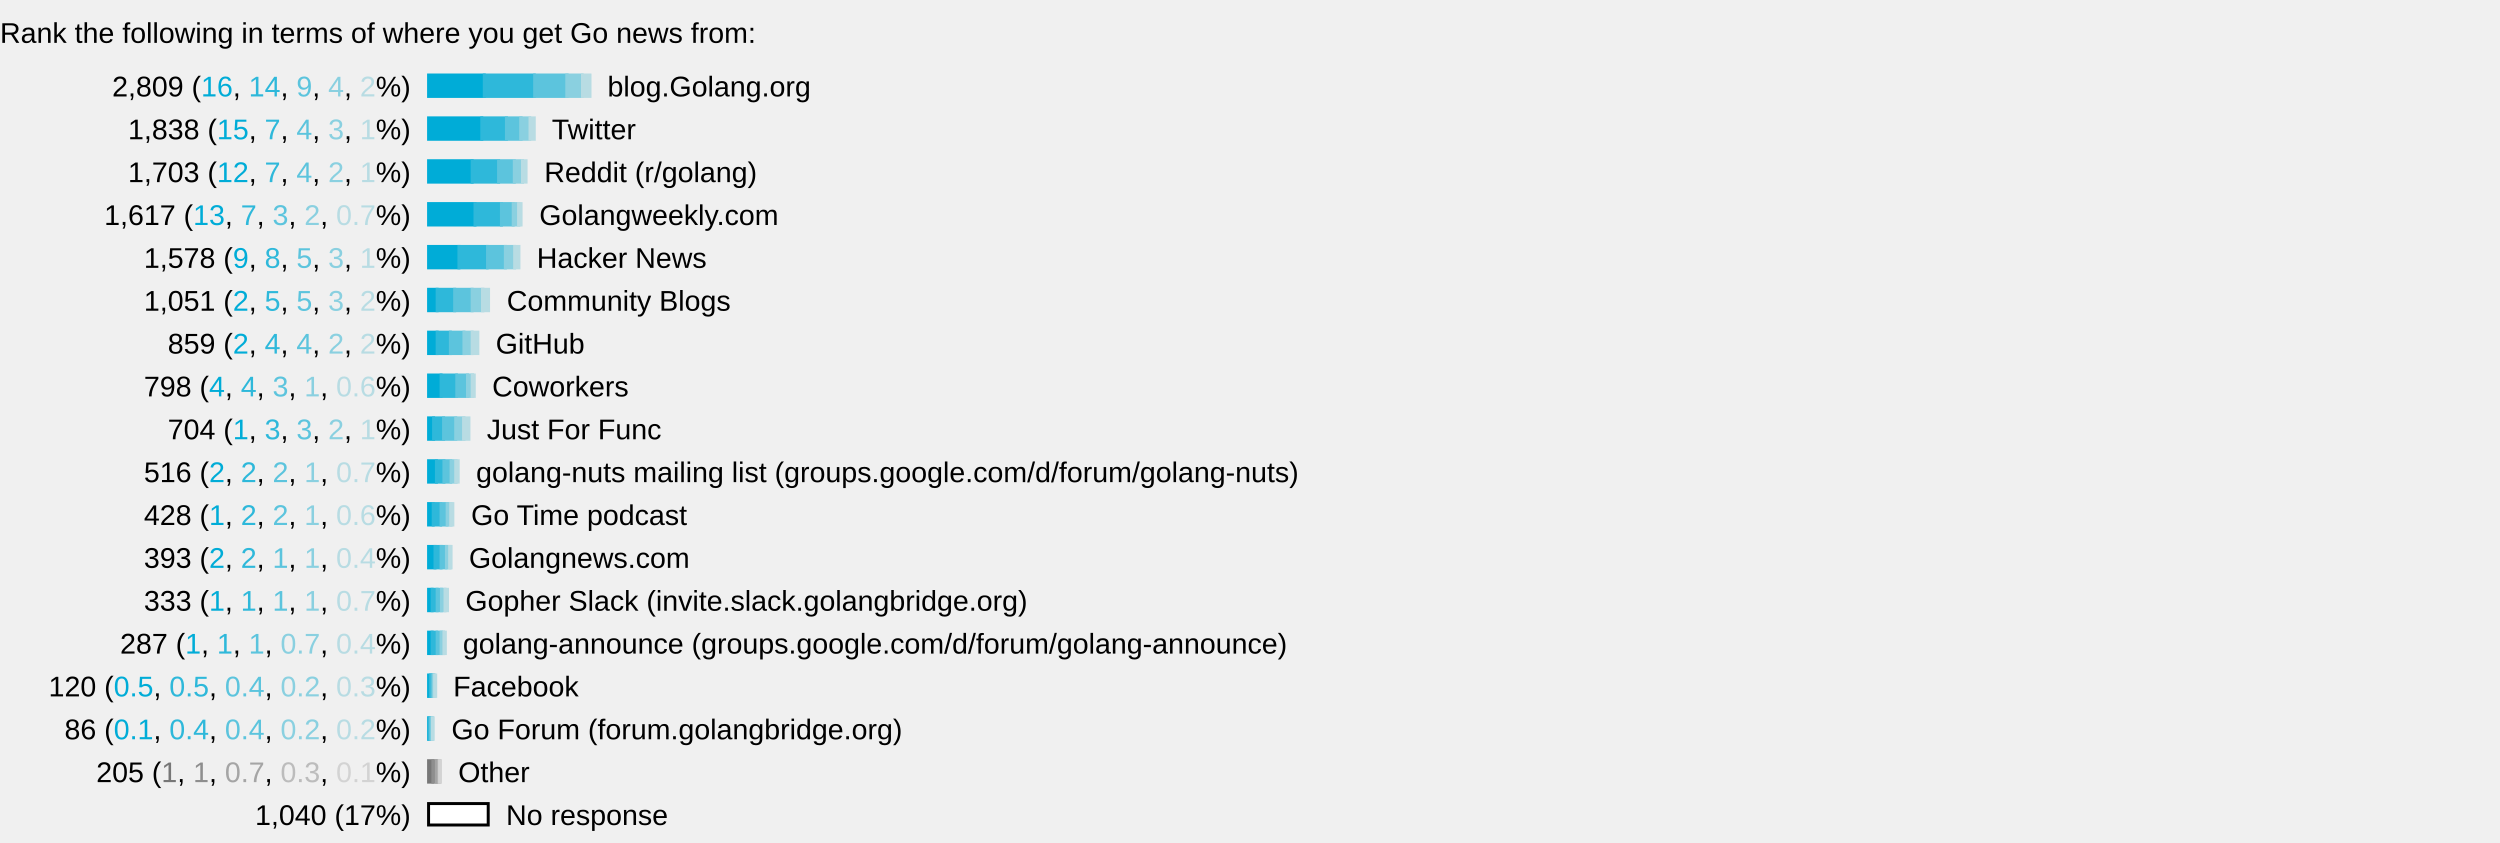
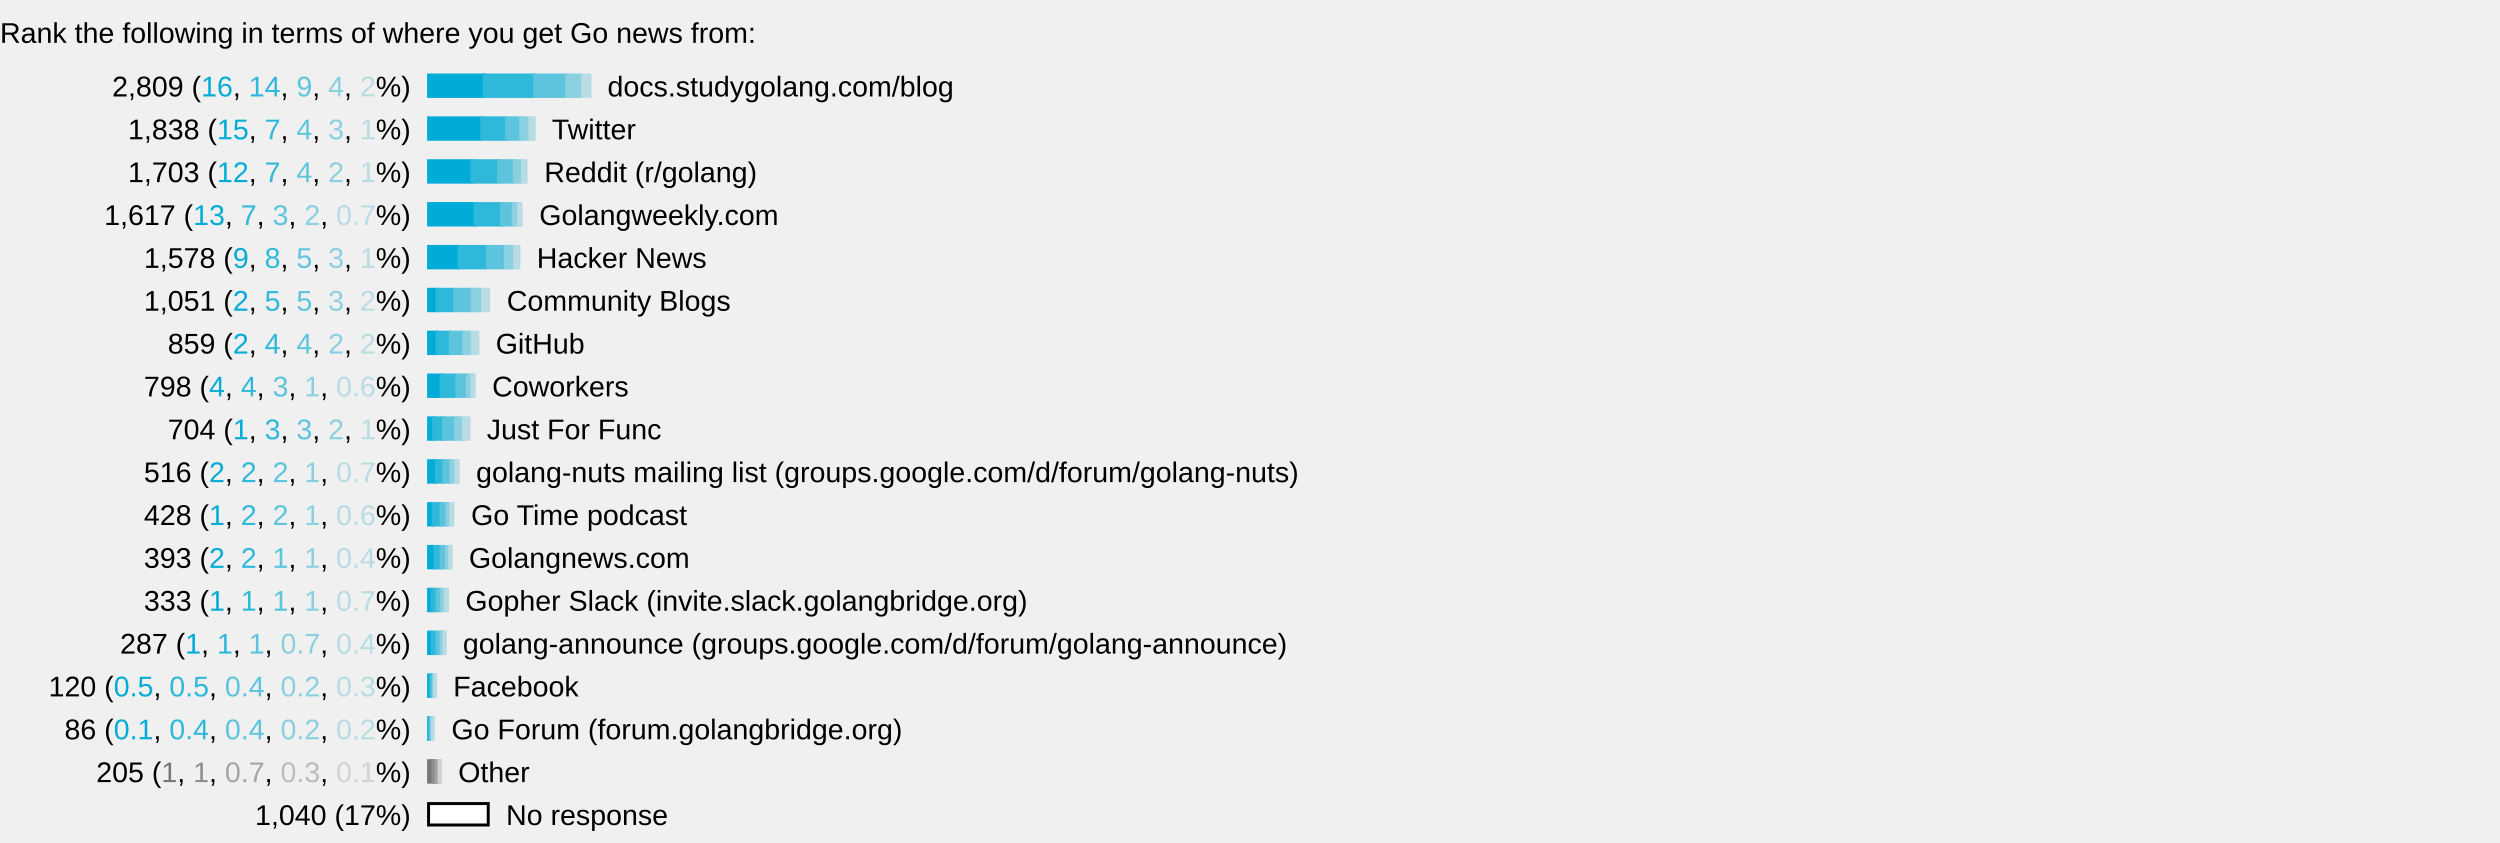
<svg xmlns="http://www.w3.org/2000/svg" width="70.00em" height="23.60em" version="1.1">
  <defs>
    <style type="text/css">
      svg {
        font-family: "Helvetica Neue", Arial, sans-serif; /* Helvetica on Mac aka sans-serif has broken U+2007 */
      }
      tspan.size {
        font-size: 0.80em;
      }
      tspan.head {
        font-weight: bold;
      }
      tspan.paren {
        font-weight: normal !important;
      }
    </style>
  </defs>
  <text x="0.00em" y="1.20em" class="head">
    <tspan class="size">Rank the following in terms of where you get Go news from: </tspan>
  </text>
  <rect x="12.00em" y="2.10em" width="1.56em" height="0.60em" stroke="#00acd7" fill="#00acd7" />
  <rect x="13.56em" y="2.10em" width="1.40em" height="0.60em" stroke="#2eb8da" fill="#2eb8da" />
  <rect x="14.97em" y="2.10em" width="0.91em" height="0.60em" stroke="#5cc4dd" fill="#5cc4dd" />
  <rect x="15.87em" y="2.10em" width="0.43em" height="0.60em" stroke="#8ad0e0" fill="#8ad0e0" />
  <rect x="16.31em" y="2.10em" width="0.21em" height="0.60em" stroke="#b8dce3" fill="#b8dce3" />
  <text x="11.50em" y="2.70em" text-anchor="end">
    <tspan class="size">2,809 (<tspan fill="#00acd7">16</tspan>, <tspan fill="#2eb8da">14</tspan>, <tspan fill="#5cc4dd">9</tspan>, <tspan fill="#8ad0e0">4</tspan>, <tspan fill="#b8dce3">2</tspan>%)</tspan>
  </text>
  <text x="17.01em" y="2.70em">
-     <tspan class="size">blog.Golang.org</tspan>
+     <tspan class="size">docs.studygolang.com/blog</tspan>
  </text>
  <rect x="12.00em" y="3.30em" width="1.49em" height="0.60em" stroke="#00acd7" fill="#00acd7" />
  <rect x="13.49em" y="3.30em" width="0.69em" height="0.60em" stroke="#2eb8da" fill="#2eb8da" />
  <rect x="14.18em" y="3.30em" width="0.41em" height="0.60em" stroke="#5cc4dd" fill="#5cc4dd" />
  <rect x="14.58em" y="3.30em" width="0.25em" height="0.60em" stroke="#8ad0e0" fill="#8ad0e0" />
  <rect x="14.84em" y="3.30em" width="0.12em" height="0.60em" stroke="#b8dce3" fill="#b8dce3" />
  <text x="11.50em" y="3.90em" text-anchor="end">
    <tspan class="size">1,838 (<tspan fill="#00acd7">15</tspan>, <tspan fill="#2eb8da">7</tspan>, <tspan fill="#5cc4dd">4</tspan>, <tspan fill="#8ad0e0">3</tspan>, <tspan fill="#b8dce3">1</tspan>%)</tspan>
  </text>
  <text x="15.45em" y="3.90em">
    <tspan class="size">Twitter</tspan>
  </text>
  <rect x="12.00em" y="4.50em" width="1.22em" height="0.60em" stroke="#00acd7" fill="#00acd7" />
  <rect x="13.22em" y="4.50em" width="0.74em" height="0.60em" stroke="#2eb8da" fill="#2eb8da" />
  <rect x="13.96em" y="4.50em" width="0.44em" height="0.60em" stroke="#5cc4dd" fill="#5cc4dd" />
  <rect x="14.40em" y="4.50em" width="0.23em" height="0.60em" stroke="#8ad0e0" fill="#8ad0e0" />
  <rect x="14.63em" y="4.50em" width="0.10em" height="0.60em" stroke="#b8dce3" fill="#b8dce3" />
  <text x="11.50em" y="5.10em" text-anchor="end">
    <tspan class="size">1,703 (<tspan fill="#00acd7">12</tspan>, <tspan fill="#2eb8da">7</tspan>, <tspan fill="#5cc4dd">4</tspan>, <tspan fill="#8ad0e0">2</tspan>, <tspan fill="#b8dce3">1</tspan>%)</tspan>
  </text>
  <text x="15.24em" y="5.10em">
    <tspan class="size">Reddit (r/golang)</tspan>
  </text>
  <rect x="12.00em" y="5.70em" width="1.30em" height="0.60em" stroke="#00acd7" fill="#00acd7" />
  <rect x="13.30em" y="5.70em" width="0.74em" height="0.60em" stroke="#2eb8da" fill="#2eb8da" />
  <rect x="14.04em" y="5.70em" width="0.33em" height="0.60em" stroke="#5cc4dd" fill="#5cc4dd" />
  <rect x="14.37em" y="5.70em" width="0.16em" height="0.60em" stroke="#8ad0e0" fill="#8ad0e0" />
  <rect x="14.52em" y="5.70em" width="0.07em" height="0.60em" stroke="#b8dce3" fill="#b8dce3" />
  <text x="11.50em" y="6.30em" text-anchor="end">
    <tspan class="size">1,617 (<tspan fill="#00acd7">13</tspan>, <tspan fill="#2eb8da">7</tspan>, <tspan fill="#5cc4dd">3</tspan>, <tspan fill="#8ad0e0">2</tspan>, <tspan fill="#b8dce3">0.7</tspan>%)</tspan>
  </text>
  <text x="15.10em" y="6.30em">
    <tspan class="size">Golangweekly.com</tspan>
  </text>
  <rect x="12.00em" y="6.90em" width="0.85em" height="0.60em" stroke="#00acd7" fill="#00acd7" />
  <rect x="12.85em" y="6.90em" width="0.79em" height="0.60em" stroke="#2eb8da" fill="#2eb8da" />
  <rect x="13.65em" y="6.90em" width="0.50em" height="0.60em" stroke="#5cc4dd" fill="#5cc4dd" />
  <rect x="14.15em" y="6.90em" width="0.26em" height="0.60em" stroke="#8ad0e0" fill="#8ad0e0" />
  <rect x="14.41em" y="6.90em" width="0.12em" height="0.60em" stroke="#b8dce3" fill="#b8dce3" />
  <text x="11.50em" y="7.50em" text-anchor="end">
    <tspan class="size">1,578 (<tspan fill="#00acd7">9</tspan>, <tspan fill="#2eb8da">8</tspan>, <tspan fill="#5cc4dd">5</tspan>, <tspan fill="#8ad0e0">3</tspan>, <tspan fill="#b8dce3">1</tspan>%)</tspan>
  </text>
  <text x="15.03em" y="7.50em">
    <tspan class="size">Hacker News</tspan>
  </text>
  <rect x="12.00em" y="8.10em" width="0.24em" height="0.60em" stroke="#00acd7" fill="#00acd7" />
  <rect x="12.24em" y="8.10em" width="0.49em" height="0.60em" stroke="#2eb8da" fill="#2eb8da" />
  <rect x="12.73em" y="8.10em" width="0.49em" height="0.60em" stroke="#5cc4dd" fill="#5cc4dd" />
  <rect x="13.22em" y="8.10em" width="0.30em" height="0.60em" stroke="#8ad0e0" fill="#8ad0e0" />
  <rect x="13.51em" y="8.10em" width="0.17em" height="0.60em" stroke="#b8dce3" fill="#b8dce3" />
  <text x="11.50em" y="8.70em" text-anchor="end">
    <tspan class="size">1,051 (<tspan fill="#00acd7">2</tspan>, <tspan fill="#2eb8da">5</tspan>, <tspan fill="#5cc4dd">5</tspan>, <tspan fill="#8ad0e0">3</tspan>, <tspan fill="#b8dce3">2</tspan>%)</tspan>
  </text>
  <text x="14.19em" y="8.70em">
    <tspan class="size">Community Blogs</tspan>
  </text>
  <rect x="12.00em" y="9.30em" width="0.24em" height="0.60em" stroke="#00acd7" fill="#00acd7" />
  <rect x="12.24em" y="9.30em" width="0.37em" height="0.60em" stroke="#2eb8da" fill="#2eb8da" />
  <rect x="12.61em" y="9.30em" width="0.38em" height="0.60em" stroke="#5cc4dd" fill="#5cc4dd" />
  <rect x="12.99em" y="9.30em" width="0.23em" height="0.60em" stroke="#8ad0e0" fill="#8ad0e0" />
  <rect x="13.22em" y="9.30em" width="0.16em" height="0.60em" stroke="#b8dce3" fill="#b8dce3" />
  <text x="11.50em" y="9.90em" text-anchor="end">
    <tspan class="size">859 (<tspan fill="#00acd7">2</tspan>, <tspan fill="#2eb8da">4</tspan>, <tspan fill="#5cc4dd">4</tspan>, <tspan fill="#8ad0e0">2</tspan>, <tspan fill="#b8dce3">2</tspan>%)</tspan>
  </text>
  <text x="13.88em" y="9.90em">
    <tspan class="size">GitHub</tspan>
  </text>
  <rect x="12.00em" y="10.50em" width="0.35em" height="0.60em" stroke="#00acd7" fill="#00acd7" />
  <rect x="12.35em" y="10.50em" width="0.43em" height="0.60em" stroke="#2eb8da" fill="#2eb8da" />
  <rect x="12.79em" y="10.50em" width="0.30em" height="0.60em" stroke="#5cc4dd" fill="#5cc4dd" />
  <rect x="13.09em" y="10.50em" width="0.14em" height="0.60em" stroke="#8ad0e0" fill="#8ad0e0" />
  <rect x="13.22em" y="10.50em" width="0.06em" height="0.60em" stroke="#b8dce3" fill="#b8dce3" />
  <text x="11.50em" y="11.10em" text-anchor="end">
    <tspan class="size">798 (<tspan fill="#00acd7">4</tspan>, <tspan fill="#2eb8da">4</tspan>, <tspan fill="#5cc4dd">3</tspan>, <tspan fill="#8ad0e0">1</tspan>, <tspan fill="#b8dce3">0.6</tspan>%)</tspan>
  </text>
  <text x="13.78em" y="11.10em">
    <tspan class="size">Coworkers</tspan>
  </text>
  <rect x="12.00em" y="11.70em" width="0.14em" height="0.60em" stroke="#00acd7" fill="#00acd7" />
  <rect x="12.14em" y="11.70em" width="0.28em" height="0.60em" stroke="#2eb8da" fill="#2eb8da" />
  <rect x="12.42em" y="11.70em" width="0.34em" height="0.60em" stroke="#5cc4dd" fill="#5cc4dd" />
  <rect x="12.76em" y="11.70em" width="0.23em" height="0.60em" stroke="#8ad0e0" fill="#8ad0e0" />
  <rect x="12.98em" y="11.70em" width="0.15em" height="0.60em" stroke="#b8dce3" fill="#b8dce3" />
  <text x="11.50em" y="12.30em" text-anchor="end">
    <tspan class="size">704 (<tspan fill="#00acd7">1</tspan>, <tspan fill="#2eb8da">3</tspan>, <tspan fill="#5cc4dd">3</tspan>, <tspan fill="#8ad0e0">2</tspan>, <tspan fill="#b8dce3">1</tspan>%)</tspan>
  </text>
  <text x="13.63em" y="12.30em">
    <tspan class="size">Just For Func</tspan>
  </text>
  <rect x="12.00em" y="12.90em" width="0.22em" height="0.60em" stroke="#00acd7" fill="#00acd7" />
  <rect x="12.22em" y="12.90em" width="0.21em" height="0.60em" stroke="#2eb8da" fill="#2eb8da" />
  <rect x="12.43em" y="12.90em" width="0.19em" height="0.60em" stroke="#5cc4dd" fill="#5cc4dd" />
  <rect x="12.63em" y="12.90em" width="0.14em" height="0.60em" stroke="#8ad0e0" fill="#8ad0e0" />
  <rect x="12.76em" y="12.90em" width="0.07em" height="0.60em" stroke="#b8dce3" fill="#b8dce3" />
  <text x="11.50em" y="13.50em" text-anchor="end">
    <tspan class="size">516 (<tspan fill="#00acd7">2</tspan>, <tspan fill="#2eb8da">2</tspan>, <tspan fill="#5cc4dd">2</tspan>, <tspan fill="#8ad0e0">1</tspan>, <tspan fill="#b8dce3">0.7</tspan>%)</tspan>
  </text>
  <text x="13.33em" y="13.50em">
    <tspan class="size">golang-nuts mailing list (groups.google.com/d/forum/golang-nuts)</tspan>
  </text>
  <rect x="12.00em" y="14.10em" width="0.13em" height="0.60em" stroke="#00acd7" fill="#00acd7" />
  <rect x="12.13em" y="14.10em" width="0.21em" height="0.60em" stroke="#2eb8da" fill="#2eb8da" />
  <rect x="12.35em" y="14.10em" width="0.17em" height="0.60em" stroke="#5cc4dd" fill="#5cc4dd" />
  <rect x="12.52em" y="14.10em" width="0.11em" height="0.60em" stroke="#8ad0e0" fill="#8ad0e0" />
  <rect x="12.62em" y="14.10em" width="0.06em" height="0.60em" stroke="#b8dce3" fill="#b8dce3" />
  <text x="11.50em" y="14.70em" text-anchor="end">
    <tspan class="size">428 (<tspan fill="#00acd7">1</tspan>, <tspan fill="#2eb8da">2</tspan>, <tspan fill="#5cc4dd">2</tspan>, <tspan fill="#8ad0e0">1</tspan>, <tspan fill="#b8dce3">0.6</tspan>%)</tspan>
  </text>
  <text x="13.19em" y="14.70em">
    <tspan class="size">Go Time podcast</tspan>
  </text>
  <rect x="12.00em" y="15.30em" width="0.18em" height="0.60em" stroke="#00acd7" fill="#00acd7" />
  <rect x="12.18em" y="15.30em" width="0.17em" height="0.60em" stroke="#2eb8da" fill="#2eb8da" />
  <rect x="12.35em" y="15.30em" width="0.14em" height="0.60em" stroke="#5cc4dd" fill="#5cc4dd" />
  <rect x="12.50em" y="15.30em" width="0.10em" height="0.60em" stroke="#8ad0e0" fill="#8ad0e0" />
  <rect x="12.59em" y="15.30em" width="0.04em" height="0.60em" stroke="#b8dce3" fill="#b8dce3" />
  <text x="11.50em" y="15.90em" text-anchor="end">
    <tspan class="size">393 (<tspan fill="#00acd7">2</tspan>, <tspan fill="#2eb8da">2</tspan>, <tspan fill="#5cc4dd">1</tspan>, <tspan fill="#8ad0e0">1</tspan>, <tspan fill="#b8dce3">0.4</tspan>%)</tspan>
  </text>
  <text x="13.13em" y="15.90em">
    <tspan class="size">Golangnews.com</tspan>
  </text>
  <rect x="12.00em" y="16.50em" width="0.10em" height="0.60em" stroke="#00acd7" fill="#00acd7" />
  <rect x="12.10em" y="16.50em" width="0.14em" height="0.60em" stroke="#2eb8da" fill="#2eb8da" />
  <rect x="12.24em" y="16.50em" width="0.12em" height="0.60em" stroke="#5cc4dd" fill="#5cc4dd" />
  <rect x="12.36em" y="16.50em" width="0.10em" height="0.60em" stroke="#8ad0e0" fill="#8ad0e0" />
  <rect x="12.46em" y="16.50em" width="0.07em" height="0.60em" stroke="#b8dce3" fill="#b8dce3" />
  <text x="11.50em" y="17.10em" text-anchor="end">
    <tspan class="size">333 (<tspan fill="#00acd7">1</tspan>, <tspan fill="#2eb8da">1</tspan>, <tspan fill="#5cc4dd">1</tspan>, <tspan fill="#8ad0e0">1</tspan>, <tspan fill="#b8dce3">0.7</tspan>%)</tspan>
  </text>
  <text x="13.03em" y="17.10em">
    <tspan class="size">Gopher Slack (invite.slack.golangbridge.org)</tspan>
  </text>
  <rect x="12.00em" y="17.70em" width="0.10em" height="0.60em" stroke="#00acd7" fill="#00acd7" />
  <rect x="12.10em" y="17.70em" width="0.13em" height="0.60em" stroke="#2eb8da" fill="#2eb8da" />
  <rect x="12.24em" y="17.70em" width="0.12em" height="0.60em" stroke="#5cc4dd" fill="#5cc4dd" />
  <rect x="12.35em" y="17.70em" width="0.07em" height="0.60em" stroke="#8ad0e0" fill="#8ad0e0" />
  <rect x="12.43em" y="17.70em" width="0.04em" height="0.60em" stroke="#b8dce3" fill="#b8dce3" />
  <text x="11.50em" y="18.30em" text-anchor="end">
    <tspan class="size">287 (<tspan fill="#00acd7">1</tspan>, <tspan fill="#2eb8da">1</tspan>, <tspan fill="#5cc4dd">1</tspan>, <tspan fill="#8ad0e0">0.7</tspan>, <tspan fill="#b8dce3">0.4</tspan>%)</tspan>
  </text>
  <text x="12.96em" y="18.30em">
    <tspan class="size">golang-announce (groups.google.com/d/forum/golang-announce)</tspan>
  </text>
  <rect x="12.00em" y="18.90em" width="0.05em" height="0.60em" stroke="#00acd7" fill="#00acd7" />
  <rect x="12.05em" y="18.90em" width="0.05em" height="0.60em" stroke="#2eb8da" fill="#2eb8da" />
  <rect x="12.10em" y="18.90em" width="0.04em" height="0.60em" stroke="#5cc4dd" fill="#5cc4dd" />
  <rect x="12.14em" y="18.90em" width="0.02em" height="0.60em" stroke="#8ad0e0" fill="#8ad0e0" />
  <rect x="12.17em" y="18.90em" width="0.03em" height="0.60em" stroke="#b8dce3" fill="#b8dce3" />
  <text x="11.50em" y="19.50em" text-anchor="end">
    <tspan class="size">120 (<tspan fill="#00acd7">0.5</tspan>, <tspan fill="#2eb8da">0.5</tspan>, <tspan fill="#5cc4dd">0.4</tspan>, <tspan fill="#8ad0e0">0.2</tspan>, <tspan fill="#b8dce3">0.3</tspan>%)</tspan>
  </text>
  <text x="12.69em" y="19.50em">
    <tspan class="size">Facebook</tspan>
  </text>
  <rect x="12.00em" y="20.10em" width="0.01em" height="0.60em" stroke="#00acd7" fill="#00acd7" />
  <rect x="12.01em" y="20.10em" width="0.04em" height="0.60em" stroke="#2eb8da" fill="#2eb8da" />
  <rect x="12.05em" y="20.10em" width="0.04em" height="0.60em" stroke="#5cc4dd" fill="#5cc4dd" />
  <rect x="12.09em" y="20.10em" width="0.02em" height="0.60em" stroke="#8ad0e0" fill="#8ad0e0" />
  <rect x="12.11em" y="20.10em" width="0.02em" height="0.60em" stroke="#b8dce3" fill="#b8dce3" />
  <text x="11.50em" y="20.70em" text-anchor="end">
    <tspan class="size">86 (<tspan fill="#00acd7">0.1</tspan>, <tspan fill="#2eb8da">0.4</tspan>, <tspan fill="#5cc4dd">0.4</tspan>, <tspan fill="#8ad0e0">0.2</tspan>, <tspan fill="#b8dce3">0.2</tspan>%)</tspan>
  </text>
  <text x="12.64em" y="20.70em">
    <tspan class="size">Go Forum (forum.golangbridge.org)</tspan>
  </text>
  <rect x="12.00em" y="21.30em" width="0.12em" height="0.60em" stroke="#777777" fill="#777777" />
  <rect x="12.12em" y="21.30em" width="0.10em" height="0.60em" stroke="#8e8e8e" fill="#8e8e8e" />
  <rect x="12.22em" y="21.30em" width="0.07em" height="0.60em" stroke="#a5a5a5" fill="#a5a5a5" />
  <rect x="12.29em" y="21.30em" width="0.03em" height="0.60em" stroke="#bcbcbc" fill="#bcbcbc" />
  <rect x="12.31em" y="21.30em" width="0.01em" height="0.60em" stroke="#d3d3d3" fill="#d3d3d3" />
  <text x="11.50em" y="21.90em" text-anchor="end">
    <tspan class="size">205 (<tspan fill="#777777">1</tspan>, <tspan fill="#8e8e8e">1</tspan>, <tspan fill="#a5a5a5">0.7</tspan>, <tspan fill="#bcbcbc">0.3</tspan>, <tspan fill="#d3d3d3">0.1</tspan>%)</tspan>
  </text>
  <text x="12.83em" y="21.90em">
    <tspan class="size">Other</tspan>
  </text>
  <rect x="12.00em" y="22.50em" width="1.67em" height="0.60em" stroke="black" fill="white" />
  <text x="11.50em" y="23.10em" text-anchor="end">
    <tspan class="size">1,040 (17%)</tspan>
  </text>
  <text x="14.17em" y="23.10em">
    <tspan class="size">No response</tspan>
  </text>
</svg>
